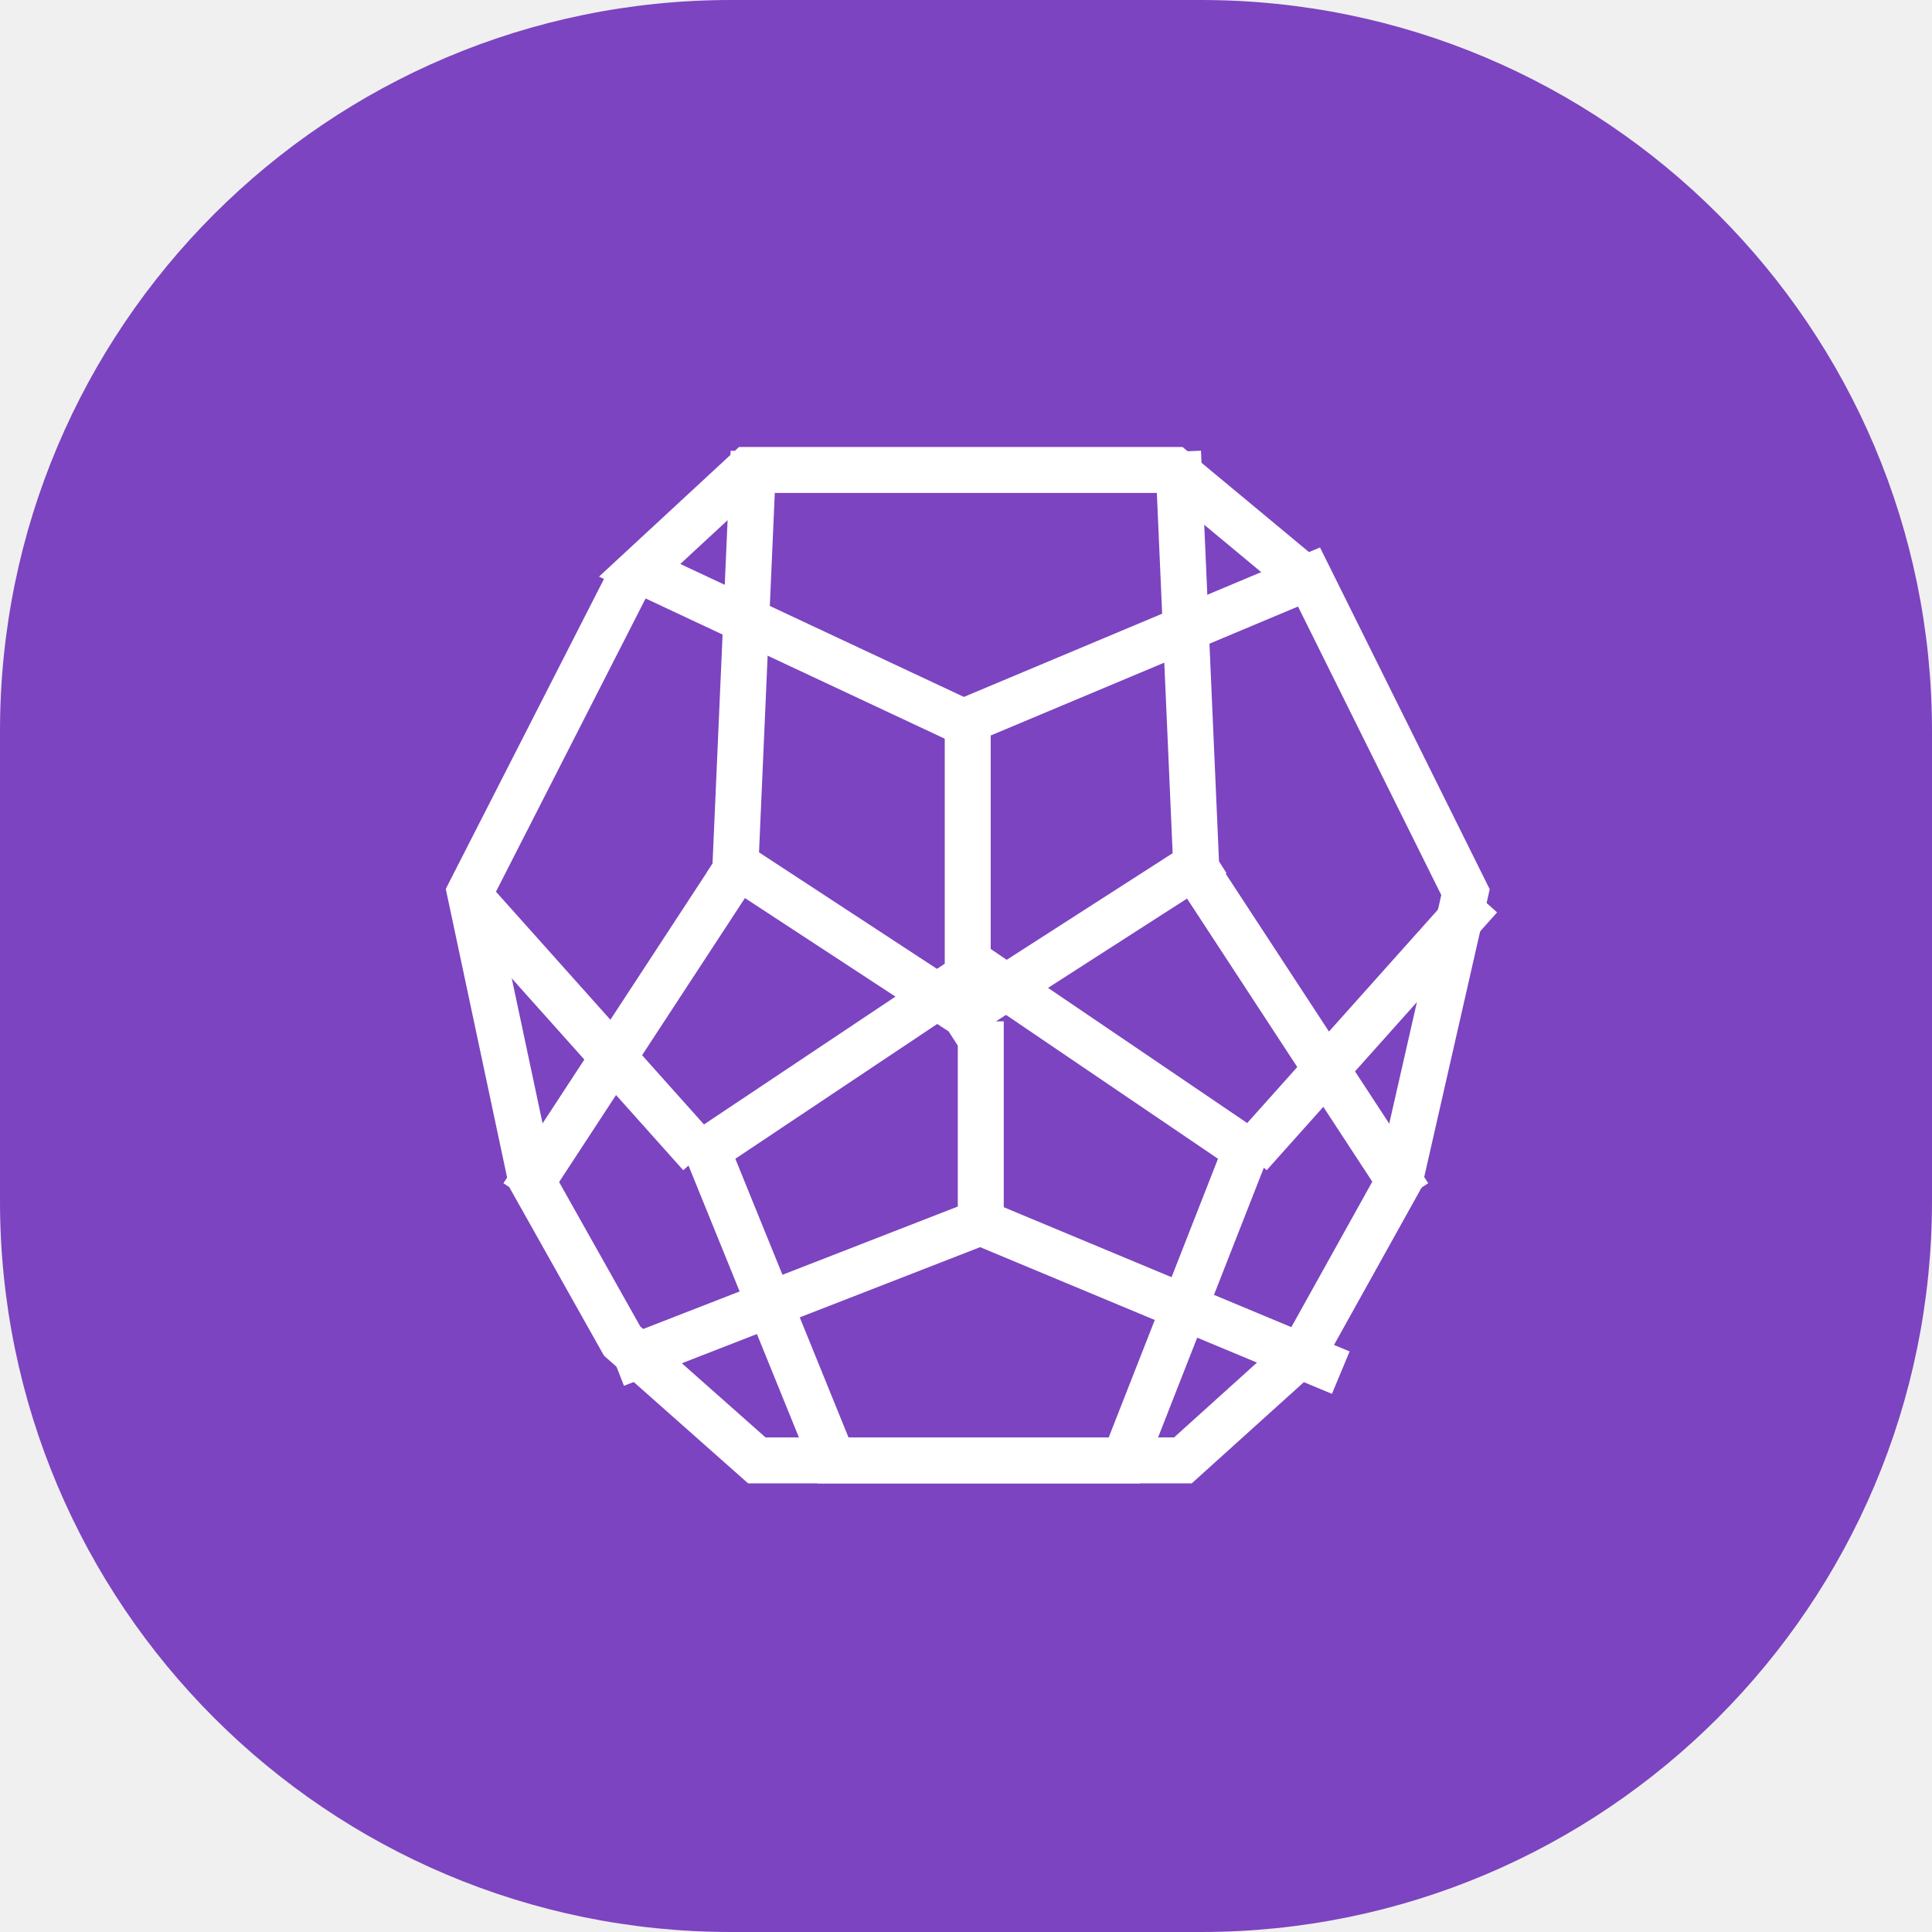
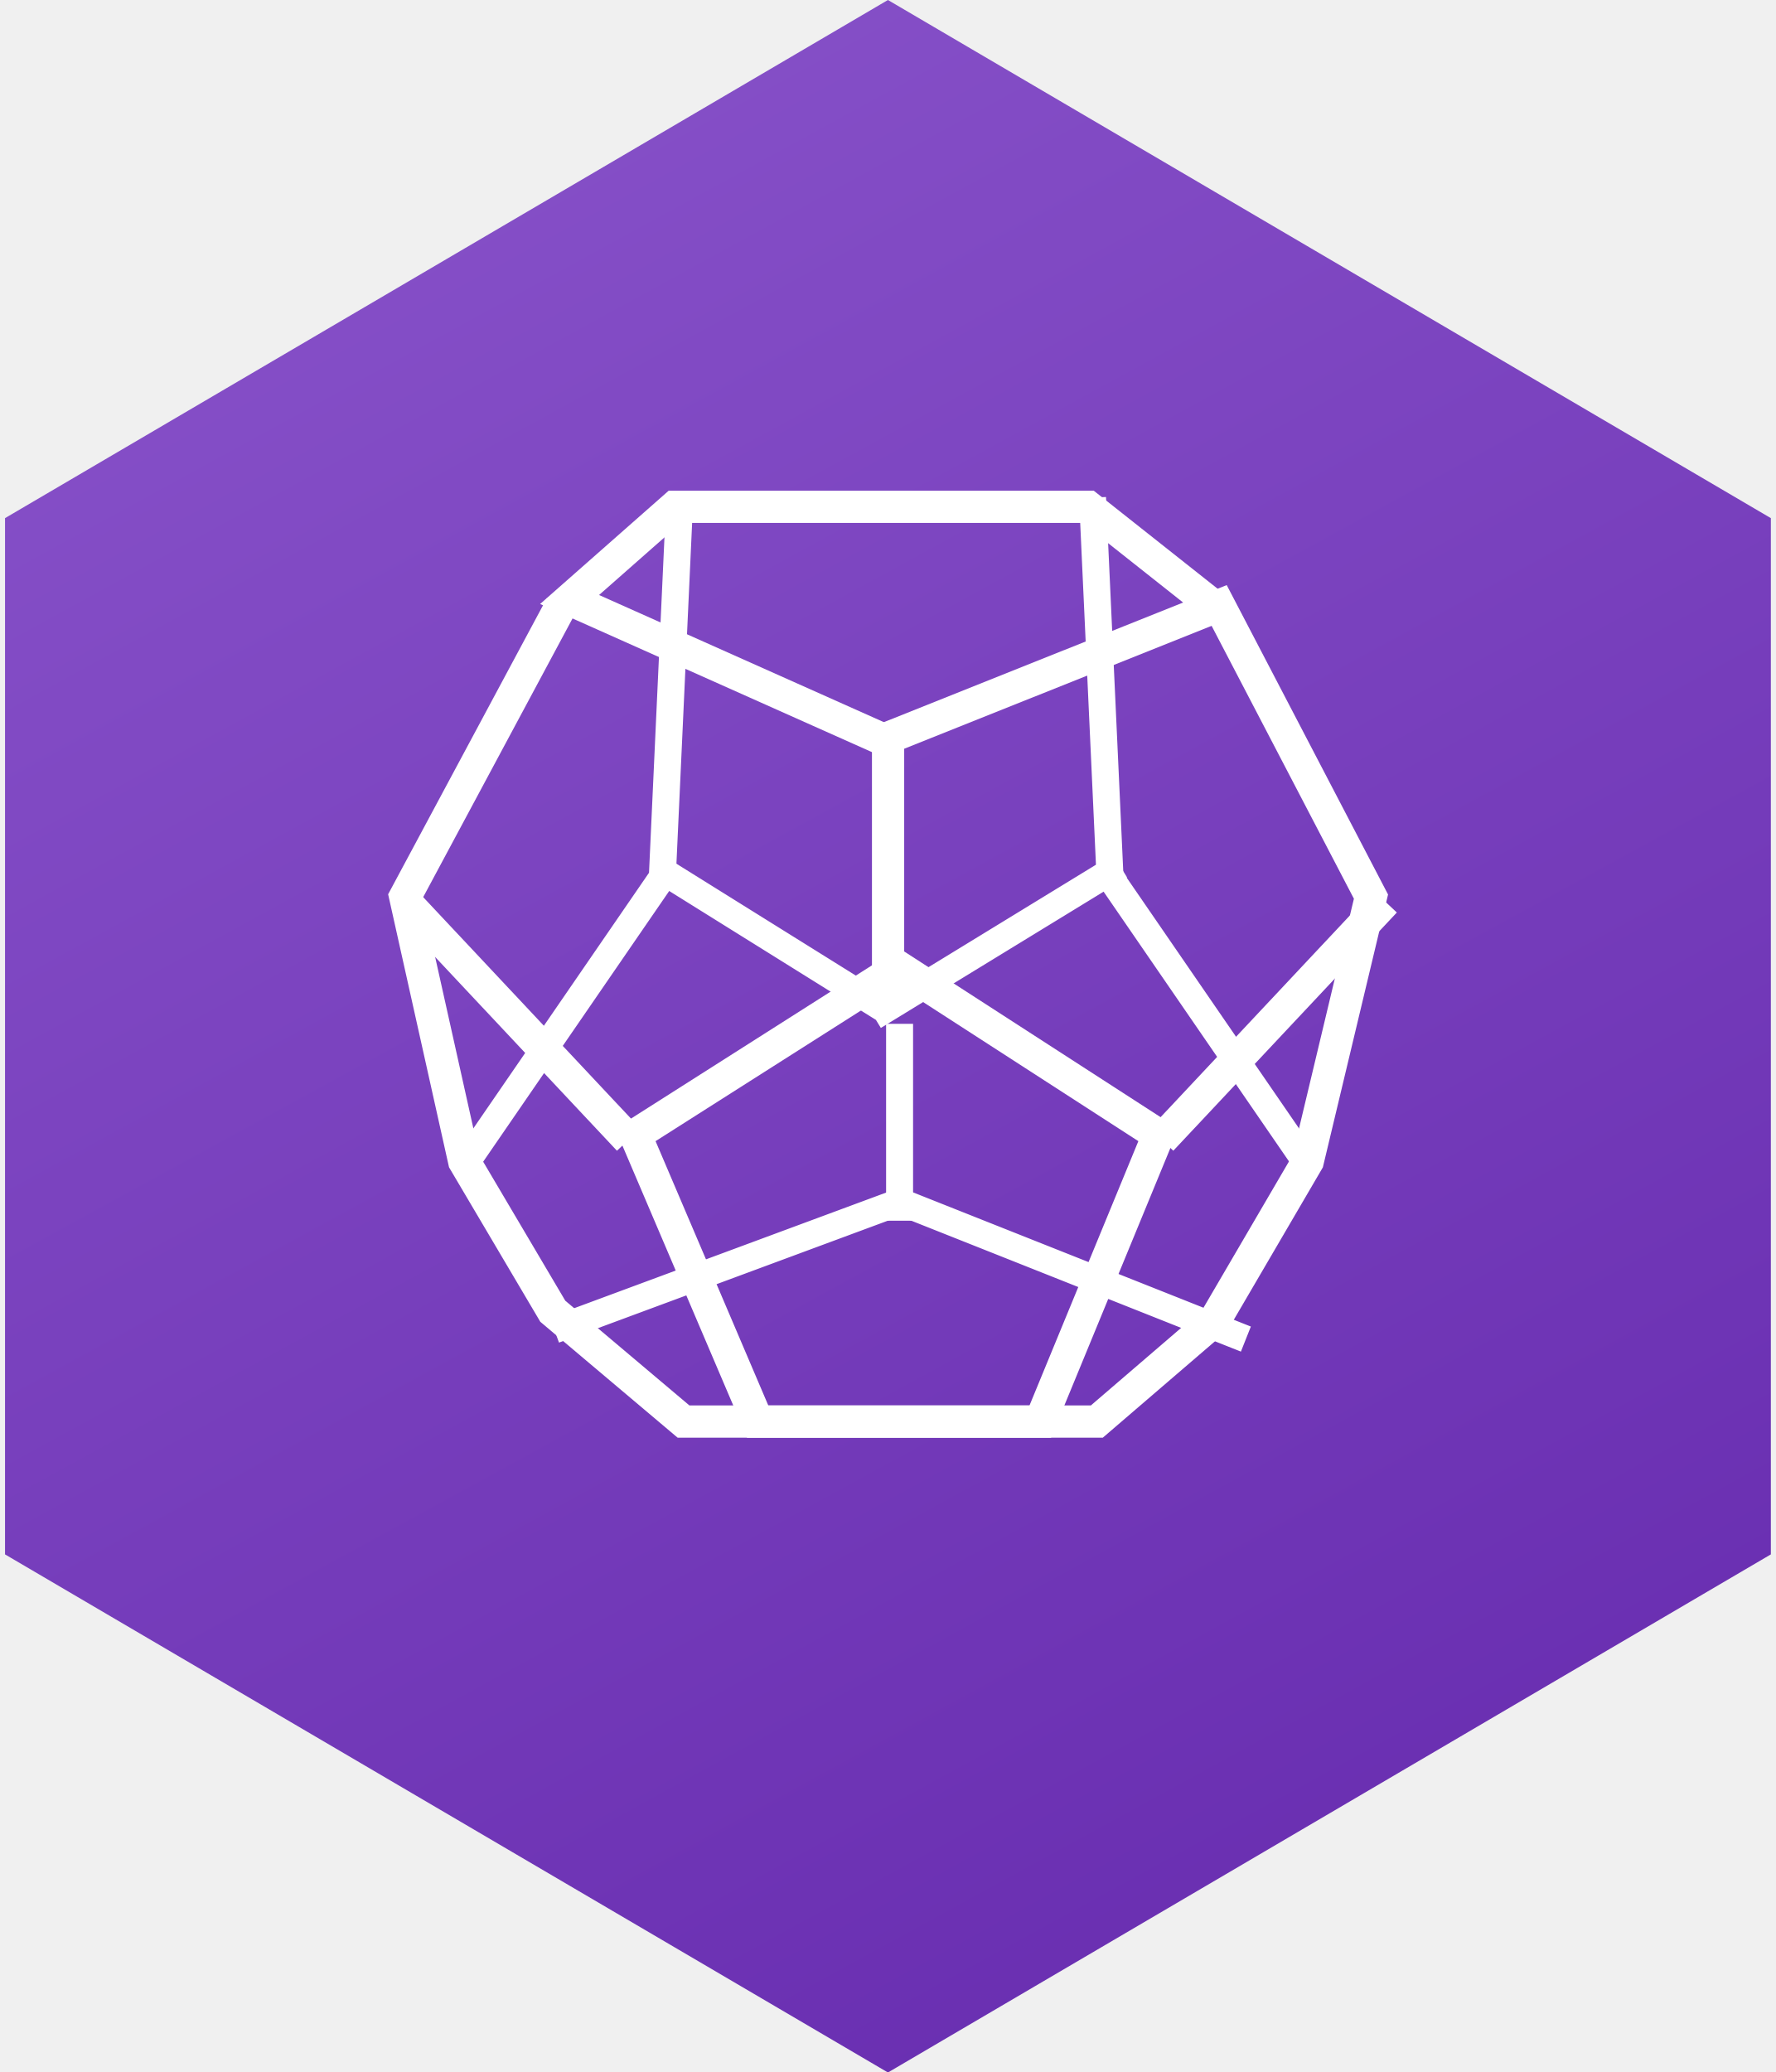
- <svg xmlns="http://www.w3.org/2000/svg" width="37" height="37" viewBox="0 0 37 37">
+ <svg xmlns="http://www.w3.org/2000/svg" width="54" height="63" viewBox="0 0 54 63">
+   <defs>
+     <linearGradient id="ec51a" x1="11.88" x2="41.72" y1="3.75" y2="58.36" gradientUnits="userSpaceOnUse">
+       <stop offset="0" stop-color="#8650c8" />
+       <stop offset="1" stop-color="#692eb1" />
+     </linearGradient>
+   </defs>
  <g>
    <g>
      <g>
-         <path fill="#7c44c0" d="M0 14C0 6.268 6.268 0 14 0h9c7.732 0 14 6.268 14 14v9c0 7.732-6.268 14-14 14h-9C6.268 37 0 30.732 0 23z" />
+         <path fill="url(#ec51a)" d="M27 0l26.847 15.754v31.508L27 63.015.153 47.262V15.754z" />
      </g>
      <g>
        <g>
          <g>
            <g>
              <g>
-                 <path fill="none" stroke="#fff" stroke-dasharray=".162 .162" stroke-linecap="square" stroke-miterlimit="50" stroke-width=".88" d="M14.413 9.09v0l-.333 7.59v0l-3.83 5.853v0" />
+                 <path fill="none" stroke="#fff" stroke-dasharray=".246 .246" stroke-linecap="square" stroke-miterlimit="50" stroke-width=".82" d="M20.652 15.54v0l-.513 11.132v0l-5.899 8.584v0" />
              </g>
              <g>
-                 <path fill="none" stroke="#fff" stroke-dasharray=".162 .162" stroke-linecap="square" stroke-miterlimit="50" stroke-width=".88" d="M22.58 9.09v0l.333 7.59v0l3.83 5.853v0" />
+                 <path fill="none" stroke="#fff" stroke-dasharray=".246 .246" stroke-linecap="square" stroke-miterlimit="50" stroke-width=".82" d="M33.24 15.54v0l.513 11.132v0l5.9 8.584v0" />
              </g>
              <g>
-                 <path fill="none" stroke="#fff" stroke-dasharray=".162 .162" stroke-linecap="square" stroke-miterlimit="50" stroke-width=".88" d="M12.2 25.97v0l6.577-2.56v0l6.578 2.743v0" />
+                 <path fill="none" stroke="#fff" stroke-dasharray=".246 .246" stroke-linecap="square" stroke-miterlimit="50" stroke-width=".82" d="M17.24 40.295v0l10.131-3.755v0l10.132 4.024v0" />
              </g>
              <g>
-                 <path fill="none" stroke="#fff" stroke-dasharray=".162 .162" stroke-linecap="square" stroke-miterlimit="50" stroke-width=".88" d="M14.14 16.59v0l4.33 2.835v0l4.412-2.835v0" />
+                 <path fill="none" stroke="#fff" stroke-dasharray=".246 .246" stroke-linecap="square" stroke-miterlimit="50" stroke-width=".82" d="M20.24 26.54v0l6.669 4.158v0l6.797-4.158v0" />
              </g>
              <g>
-                 <path fill="none" stroke="#fff" stroke-dasharray=".162 .162" stroke-linecap="square" stroke-miterlimit="50" stroke-width=".88" d="M18.783 20v3.526" />
+                 <path fill="none" stroke="#fff" stroke-dasharray=".246 .246" stroke-linecap="square" stroke-miterlimit="50" stroke-width=".82" d="M27.354 31.54v5.171" />
              </g>
            </g>
            <g>
              <g>
-                 <path fill="none" stroke="#fff" stroke-miterlimit="50" stroke-width=".88" d="M18.744 18.55v0l5.12 3.475v0l-2.331 5.944v0h-5.579v0l-2.414-5.944v0z" />
+                 <path fill="none" stroke="#fff" stroke-miterlimit="50" stroke-width=".98" d="M27.335 29.41v0l7.888 5.097v0l-3.591 8.718v0h-8.593v0l-3.719-8.718v0z" />
              </g>
              <g>
-                 <path fill="none" stroke="#fff" stroke-miterlimit="50" stroke-width=".88" d="M18.49 13.847v0l-6.24-2.925v0L14.326 9v0h8.161v0l2.508 2.084v0" />
+                 <path fill="none" stroke="#fff" stroke-miterlimit="50" stroke-width=".98" d="M26.93 22.518v0l-9.61-4.29v0l3.198-2.818v0h12.57v0l3.863 3.057v0" />
              </g>
              <g>
-                 <path fill="none" stroke="#fff" stroke-miterlimit="50" stroke-width=".88" d="M12.08 11.05v0L9 17.085v0l1.166 5.487v0l1.748 3.11v0l2.58 2.286v0h8.16v0l2.331-2.104v0l1.832-3.292v0l1.249-5.486v0l-2.997-6.036v0l-6.536 2.743v4.756" />
+                 <path fill="none" stroke="#fff" stroke-miterlimit="50" stroke-width=".98" d="M17.065 18.41v0l-4.745 8.852v0l1.795 8.047v0l2.694 4.56v0l3.975 3.354v0h12.568v0l3.591-3.085v0l2.822-4.829v0l1.923-8.047v0l-4.616-8.852v0l-10.068 4.024v6.974" />
              </g>
              <g>
-                 <path fill="none" stroke="#fff" stroke-miterlimit="50" stroke-width=".88" d="M23.93 22.118l4.413-4.938" />
+                 <path fill="none" stroke="#fff" stroke-miterlimit="50" stroke-width=".98" d="M35.32 34.653l6.797-7.243" />
              </g>
              <g>
-                 <path fill="none" stroke="#fff" stroke-miterlimit="50" stroke-width=".88" d="M13.413 22.118L9 17.18" />
+                 <path fill="none" stroke="#fff" stroke-miterlimit="50" stroke-width=".98" d="M19.117 34.653L12.32 27.41" />
              </g>
            </g>
          </g>
        </g>
      </g>
    </g>
  </g>
</svg>
